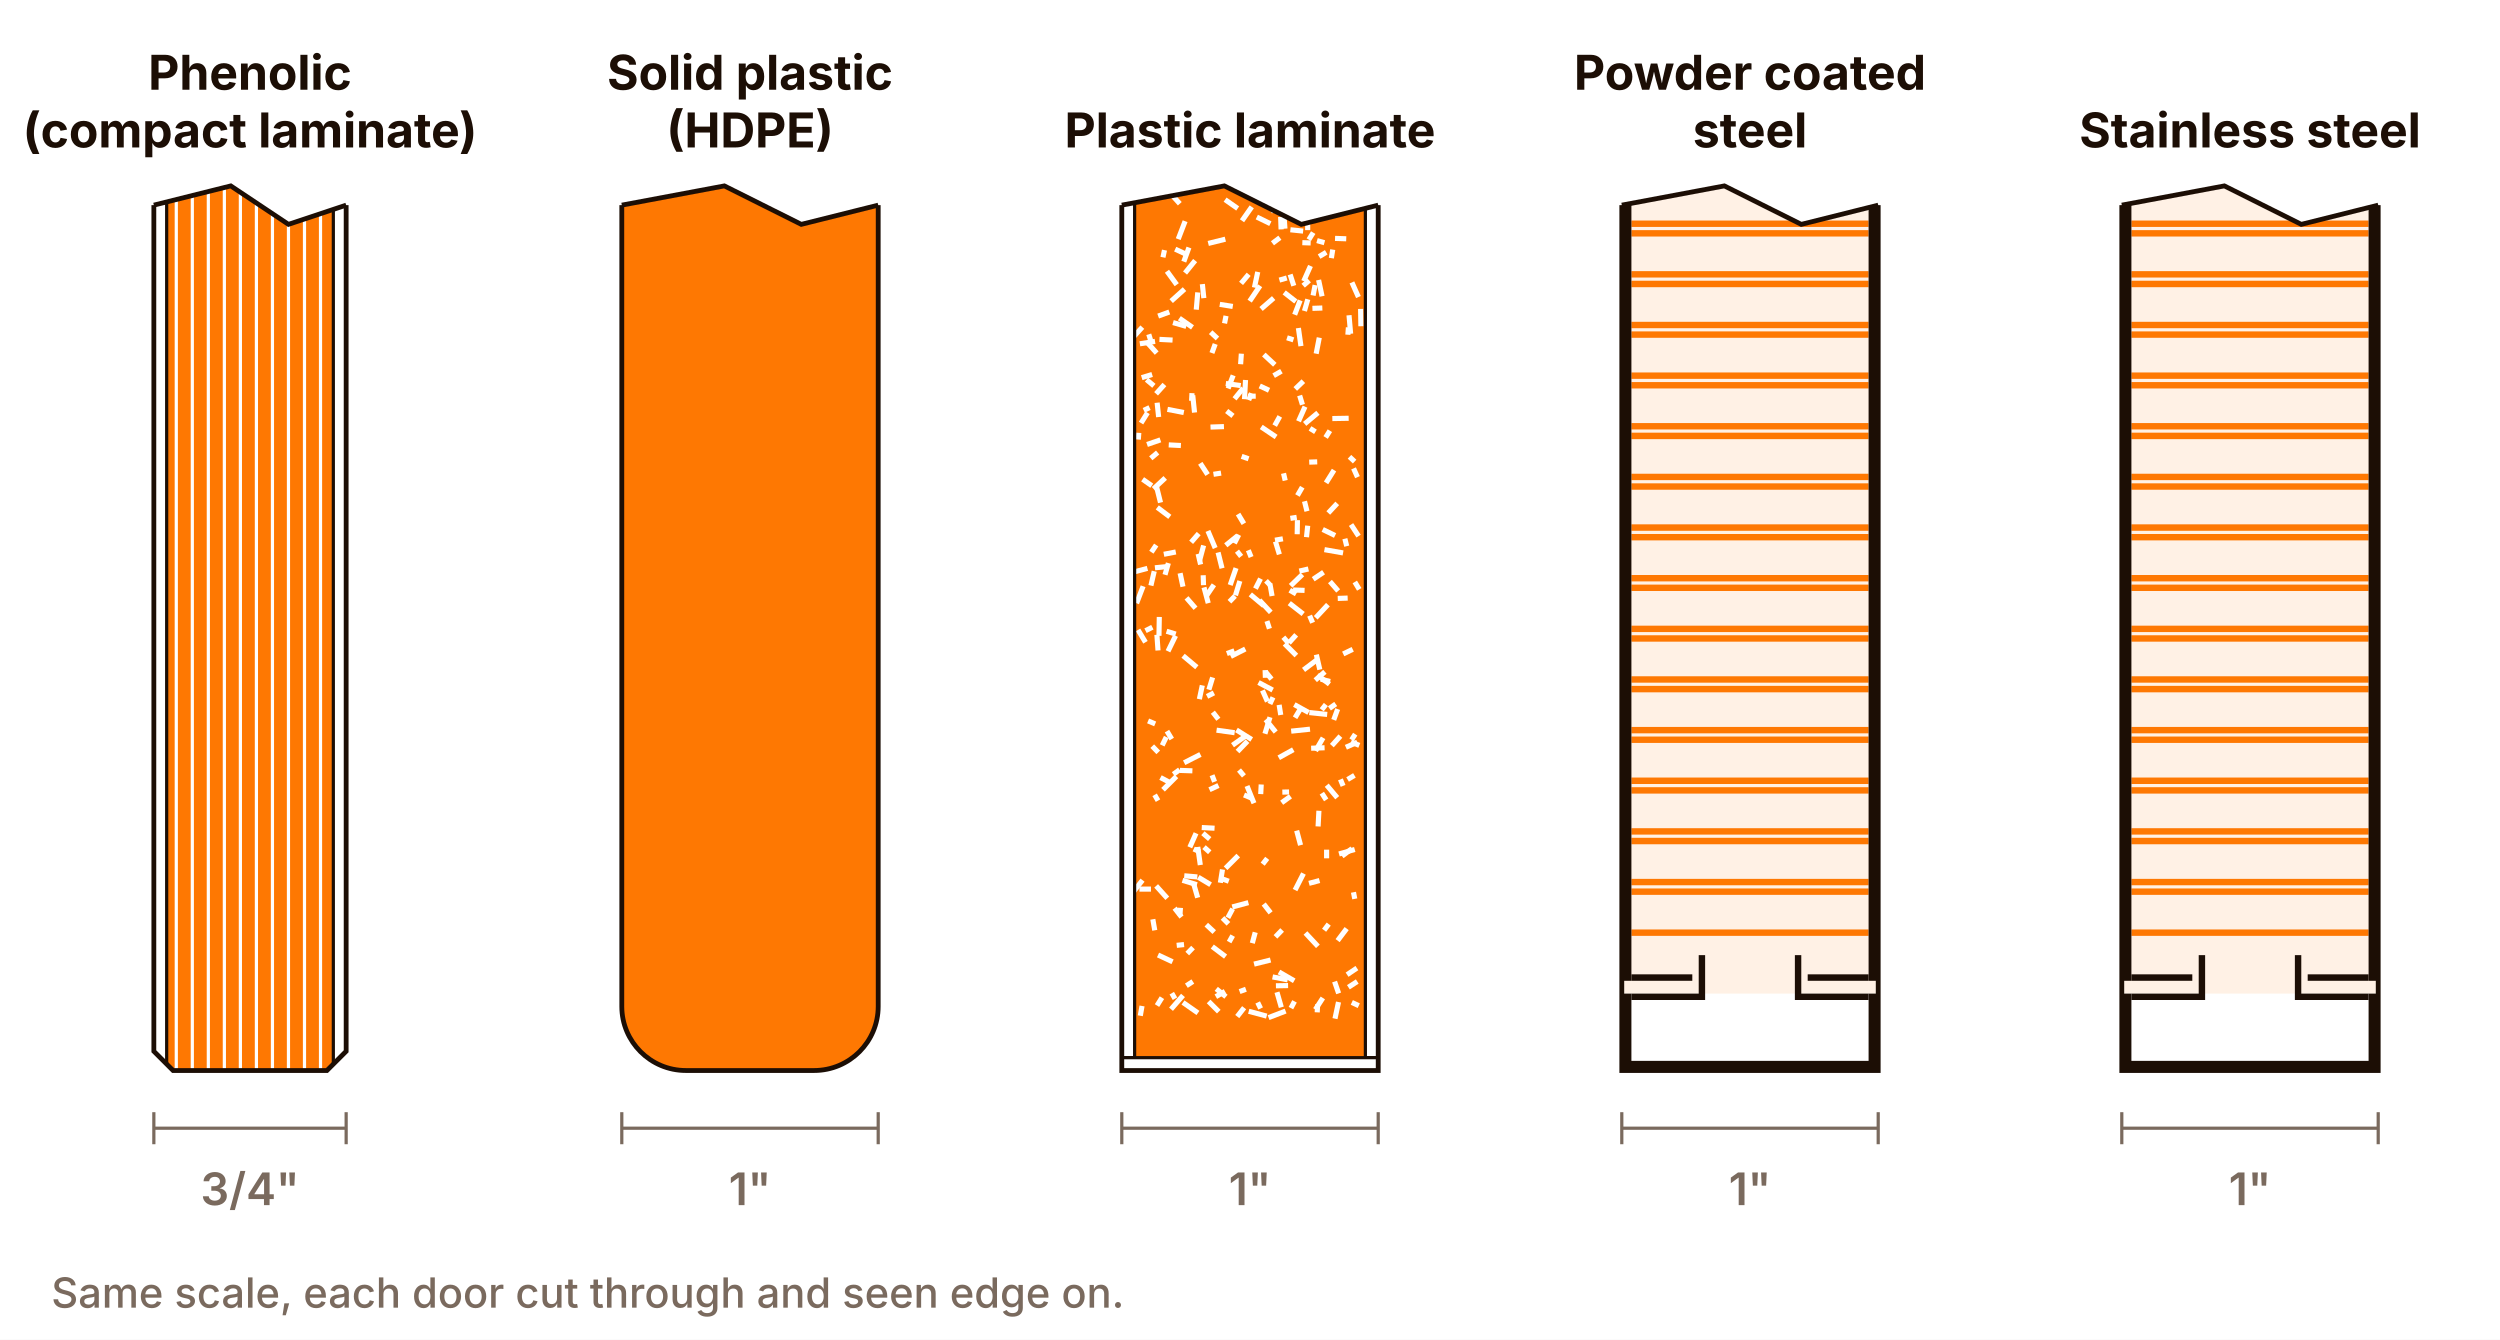
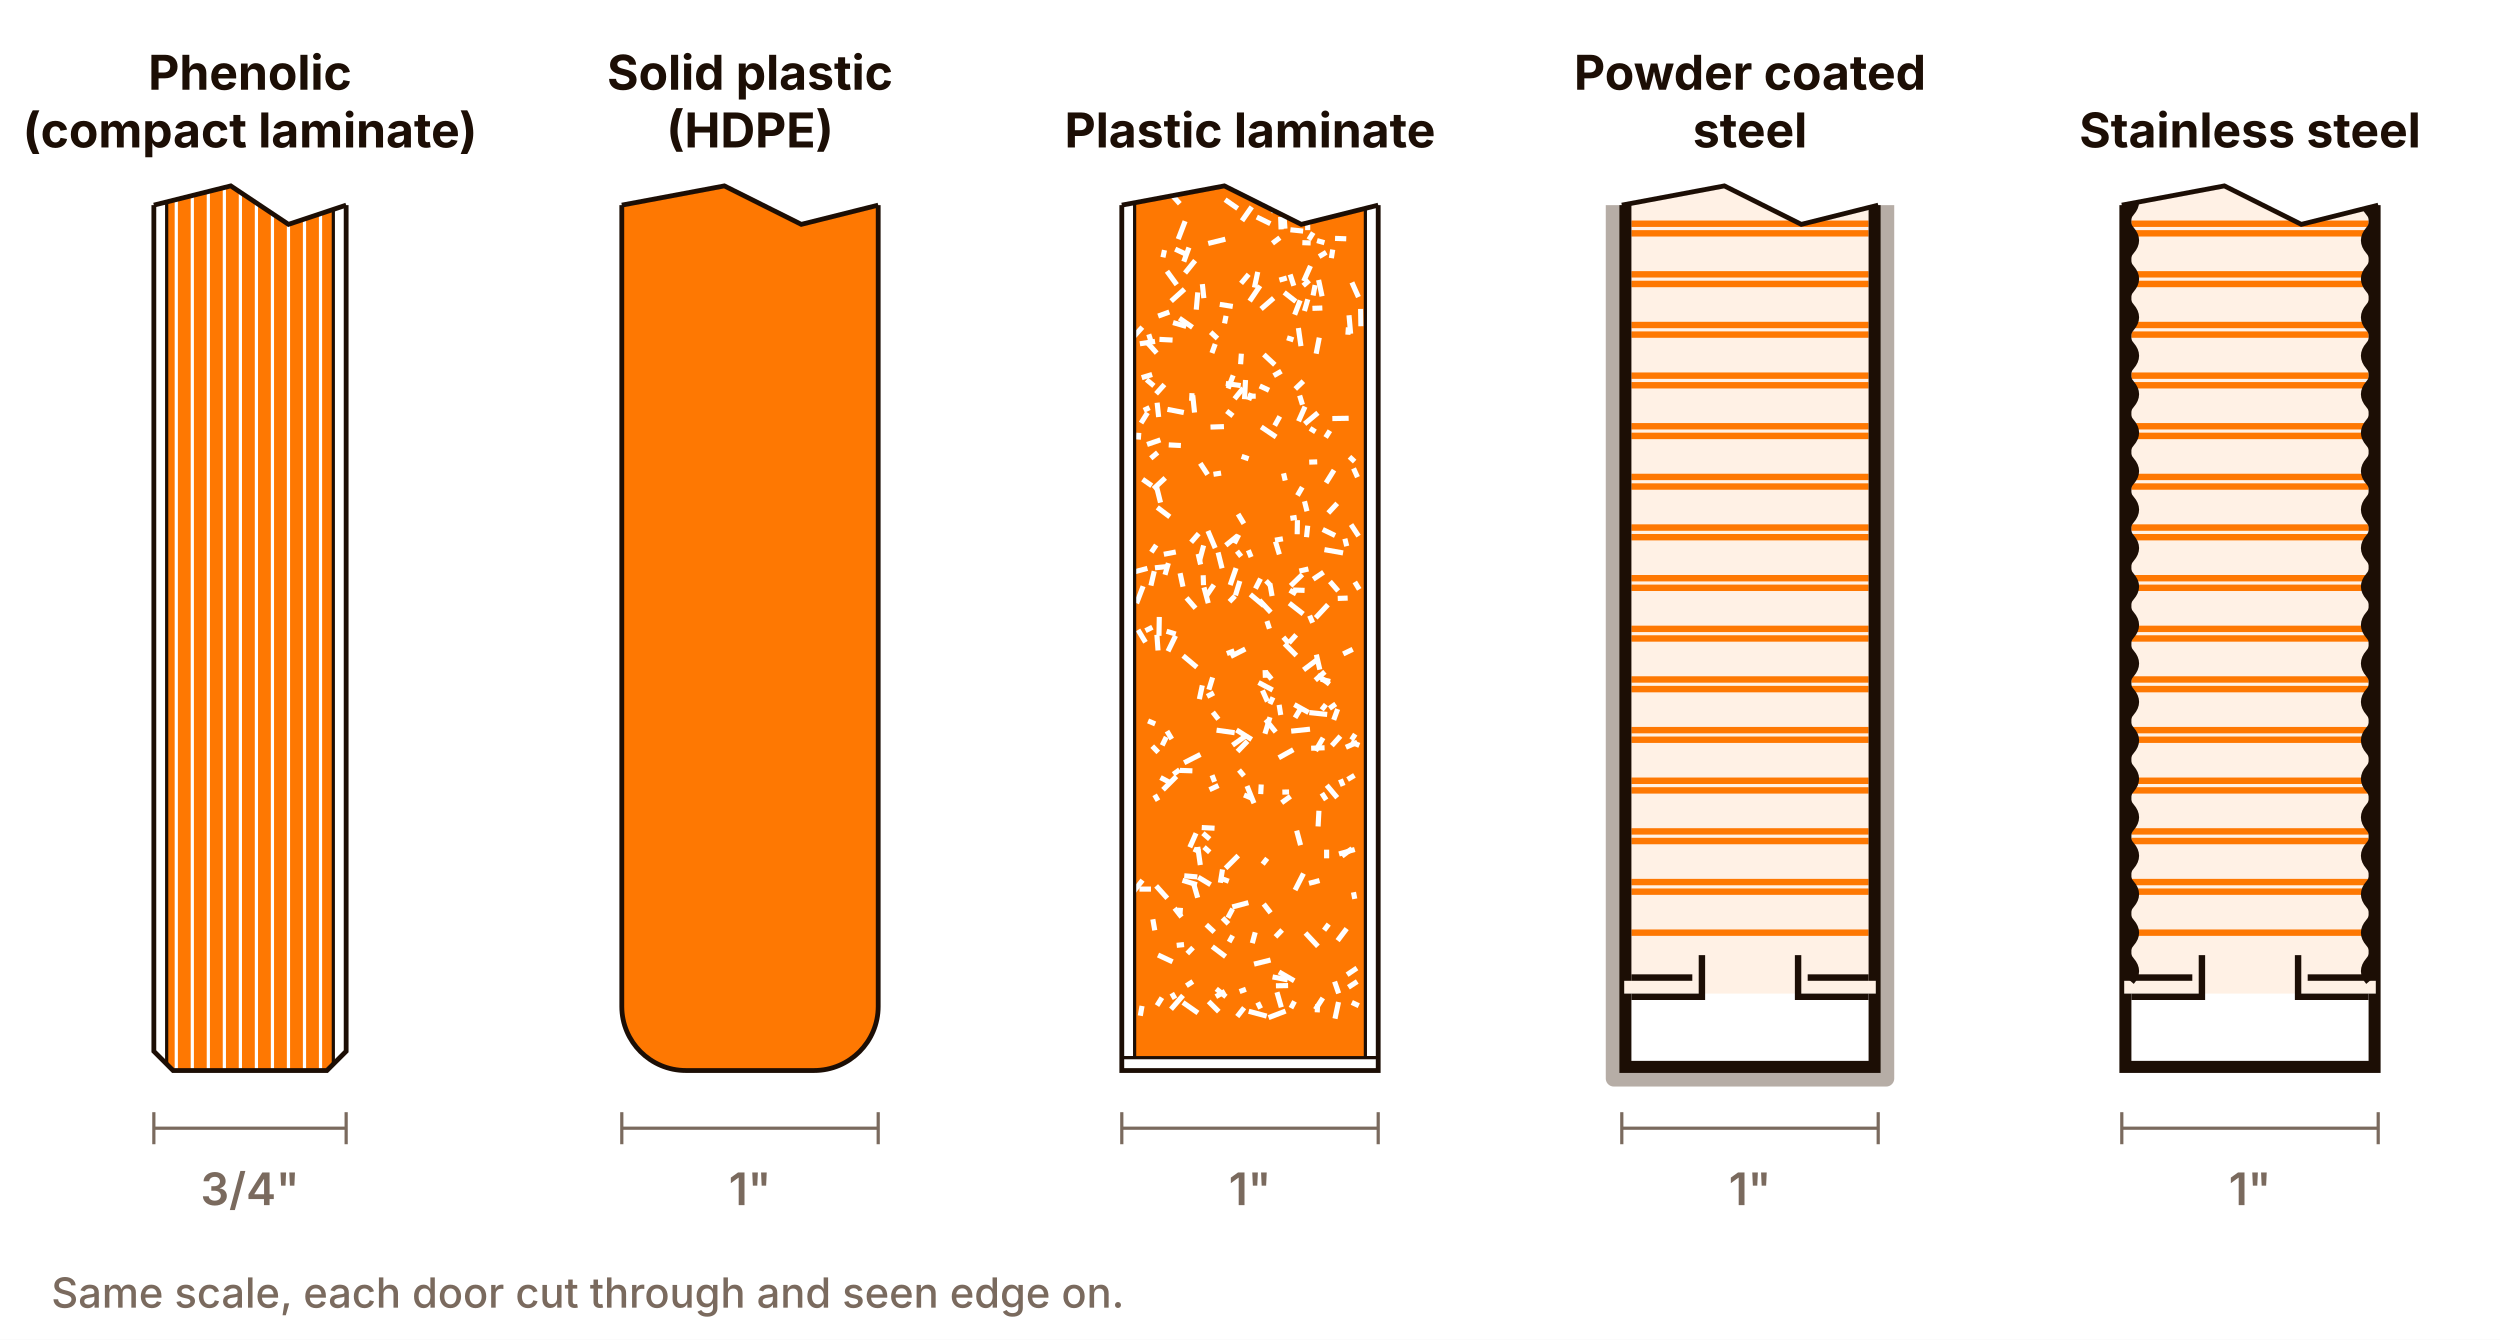
<svg xmlns="http://www.w3.org/2000/svg" viewBox="0 0 780 418" width="780" height="418" role="img" aria-labelledby="t-material-sections-compare d-material-sections-compare" font-family="Inter, ui-sans-serif, system-ui, sans-serif">
  <defs>
    <pattern id="hatch-material-sections-compare" width="8" height="8" patternUnits="userSpaceOnUse" patternTransform="rotate(45)">
      <rect width="8" height="8" fill="#f2f0ec" />
      <line x1="0" y1="0" x2="0" y2="8" stroke="#cfc7bc" stroke-width="1.5" />
    </pattern>
    <marker id="tick-material-sections-compare" viewBox="0 0 10 10" refX="5" refY="5" markerWidth="8" markerHeight="8" orient="auto">
      <path d="M2 8 L8 2" stroke="#7a6a5e" stroke-width="1.5" />
    </marker>
  </defs>
  <rect width="780" height="418" fill="#ffffff" />
  <text x="78" y="28" font-size="15" font-weight="700" fill="#1c0e05" text-anchor="middle">Phenolic</text>
  <text x="78" y="46" font-size="15" font-weight="700" fill="#1c0e05" text-anchor="middle">(compact laminate)</text>
  <g transform="translate(108 64) rotate(90)">
    <clipPath id="m-phenolic-0-0-material-sections-compare">
      <path d="M0 0 L264 0 L270 6 L270 54 L264 60 L0 60 L-6 36 L6 18 Z" />
    </clipPath>
    <g clip-path="url(#m-phenolic-0-0-material-sections-compare)">
      <rect x="-10" y="0" width="280" height="60" fill="#fe7802" stroke="none" stroke-width="1.5" />
      <line x1="-10" y1="8" x2="270" y2="8" stroke="#fff" stroke-width="1" />
      <line x1="-10" y1="13" x2="270" y2="13" stroke="#fff" stroke-width="1" />
      <line x1="-10" y1="18" x2="270" y2="18" stroke="#fff" stroke-width="1" />
      <line x1="-10" y1="23" x2="270" y2="23" stroke="#fff" stroke-width="1" />
      <line x1="-10" y1="28" x2="270" y2="28" stroke="#fff" stroke-width="1" />
      <line x1="-10" y1="33" x2="270" y2="33" stroke="#fff" stroke-width="1" />
      <line x1="-10" y1="38" x2="270" y2="38" stroke="#fff" stroke-width="1" />
      <line x1="-10" y1="43" x2="270" y2="43" stroke="#fff" stroke-width="1" />
      <line x1="-10" y1="48" x2="270" y2="48" stroke="#fff" stroke-width="1" />
      <line x1="-10" y1="53" x2="270" y2="53" stroke="#fff" stroke-width="1" />
      <rect x="-10" y="0" width="280" height="4" fill="#ffffff" stroke="#1c0e05" stroke-width="1" />
      <rect x="-10" y="56" width="280" height="4" fill="#ffffff" stroke="#1c0e05" stroke-width="1" />
    </g>
    <path d="M0 0 L6 18 L-6 36 L0 60 M0 0 L264 0 L270 6 L270 54 L264 60 L0 60" fill="none" stroke="#1c0e05" stroke-width="1.5" />
  </g>
  <line x1="48" y1="352" x2="108" y2="352" stroke="#7a6a5e" stroke-width="1" />
  <line x1="48" y1="347" x2="48" y2="357" stroke="#7a6a5e" stroke-width="1" />
  <line x1="108" y1="347" x2="108" y2="357" stroke="#7a6a5e" stroke-width="1" />
  <text x="78" y="376" font-size="14" font-weight="600" fill="#7a6a5e" text-anchor="middle">3/4"</text>
  <text x="234" y="28" font-size="15" font-weight="700" fill="#1c0e05" text-anchor="middle">Solid plastic</text>
  <text x="234" y="46" font-size="15" font-weight="700" fill="#1c0e05" text-anchor="middle">(HDPE)</text>
  <g transform="translate(274 64) rotate(90)">
    <clipPath id="m-solid-plastic-0-0-material-sections-compare">
      <path d="M0 0 L250 0 A20 20 0 0 1 270 20 L270 60 A20 20 0 0 1 250 80 L0 80 L-6 48 L6 24 Z" />
    </clipPath>
    <g clip-path="url(#m-solid-plastic-0-0-material-sections-compare)">
      <rect x="-10" y="0" width="280" height="80" fill="#fe7802" stroke="none" stroke-width="1.5" />
    </g>
    <path d="M0 0 L6 24 L-6 48 L0 80 M0 0 L250 0 A20 20 0 0 1 270 20 L270 60 A20 20 0 0 1 250 80 L0 80" fill="none" stroke="#1c0e05" stroke-width="1.5" />
  </g>
  <line x1="194" y1="352" x2="274" y2="352" stroke="#7a6a5e" stroke-width="1" />
  <line x1="194" y1="347" x2="194" y2="357" stroke="#7a6a5e" stroke-width="1" />
  <line x1="274" y1="347" x2="274" y2="357" stroke="#7a6a5e" stroke-width="1" />
  <text x="234" y="376" font-size="14" font-weight="600" fill="#7a6a5e" text-anchor="middle">1"</text>
  <text x="390" y="46" font-size="15" font-weight="700" fill="#1c0e05" text-anchor="middle">Plastic laminate</text>
  <g transform="translate(430 64) rotate(90)">
    <clipPath id="m-plastic-laminate-0-0-material-sections-compare">
      <path d="M0 0 L270 0 L270 80 L0 80 L-6 48 L6 24 Z" />
    </clipPath>
    <g clip-path="url(#m-plastic-laminate-0-0-material-sections-compare)">
      <rect x="-10" y="0" width="276" height="80" fill="#fe7802" stroke="none" stroke-width="1.5" />
      <rect x="122.5" y="44.1" width="2.5" height="1.6" fill="#fff" transform="rotate(44 122.5 44.1)" />
      <rect x="110.1" y="40.4" width="2.3" height="1.6" fill="#fff" transform="rotate(158 110.1 40.4)" />
      <rect x="148.4" y="33.9" width="3.1" height="1.6" fill="#fff" transform="rotate(141 148.4 33.9)" />
      <rect x="166.2" y="11.2" width="4.0" height="1.6" fill="#fff" transform="rotate(42 166.2 11.2)" />
      <rect x="170.1" y="16.7" width="4.2" height="1.6" fill="#fff" transform="rotate(88 170.1 16.7)" />
      <rect x="40.2" y="9.4" width="5.8" height="1.6" fill="#fff" transform="rotate(175 40.2 9.4)" />
      <rect x="25.6" y="36.2" width="5.8" height="1.6" fill="#fff" transform="rotate(34 25.6 36.2)" />
      <rect x="103.8" y="43.4" width="4.7" height="1.6" fill="#fff" transform="rotate(51 103.8 43.4)" />
      <rect x="38.6" y="73.0" width="3.8" height="1.6" fill="#fff" transform="rotate(42 38.6 73.0)" />
      <rect x="137.3" y="28.5" width="2.6" height="1.6" fill="#fff" transform="rotate(139 137.3 28.5)" />
      <rect x="86.1" y="29.8" width="2.3" height="1.6" fill="#fff" transform="rotate(167 86.1 29.8)" />
      <rect x="56.5" y="66.1" width="3.9" height="1.6" fill="#fff" transform="rotate(42 56.5 66.1)" />
      <rect x="152.0" y="33.3" width="5.0" height="1.6" fill="#fff" transform="rotate(118 152.0 33.3)" />
      <rect x="29.6" y="21.2" width="3.8" height="1.6" fill="#fff" transform="rotate(16 29.6 21.2)" />
      <rect x="6.5" y="34.0" width="4.7" height="1.6" fill="#fff" transform="rotate(116 6.5 34.0)" />
      <rect x="244.3" y="28.1" width="3.8" height="1.6" fill="#fff" transform="rotate(89 244.3 28.1)" />
      <rect x="109.0" y="63.0" width="3.8" height="1.6" fill="#fff" transform="rotate(79 109.0 63.0)" />
      <rect x="63.2" y="22.1" width="5.0" height="1.6" fill="#fff" transform="rotate(24 63.2 22.1)" />
      <rect x="64.8" y="58.1" width="5.4" height="1.6" fill="#fff" transform="rotate(174 64.8 58.1)" />
      <rect x="236.8" y="64.5" width="5.0" height="1.6" fill="#fff" transform="rotate(115 236.8 64.5)" />
      <rect x="139.3" y="7.6" width="3.3" height="1.6" fill="#fff" transform="rotate(64 139.3 7.6)" />
      <rect x="50.4" y="32.8" width="4.7" height="1.6" fill="#fff" transform="rotate(133 50.4 32.8)" />
      <rect x="63.9" y="71.0" width="2.0" height="1.6" fill="#fff" transform="rotate(65 63.9 71.0)" />
      <rect x="147.5" y="36.0" width="2.4" height="1.6" fill="#fff" transform="rotate(178 147.5 36.0)" />
      <rect x="113.5" y="65.3" width="4.3" height="1.6" fill="#fff" transform="rotate(84 113.5 65.3)" />
      <rect x="26.8" y="59.9" width="5.6" height="1.6" fill="#fff" transform="rotate(48 26.8 59.9)" />
      <rect x="0.4" y="16.5" width="4.8" height="1.6" fill="#fff" transform="rotate(126 0.4 16.5)" />
      <rect x="167.0" y="65.1" width="2.9" height="1.6" fill="#fff" transform="rotate(149 167.0 65.1)" />
      <rect x="38.2" y="8.5" width="2.3" height="1.6" fill="#fff" transform="rotate(4 38.2 8.5)" />
      <rect x="134.7" y="62.5" width="5.4" height="1.6" fill="#fff" transform="rotate(26 134.7 62.5)" />
      <rect x="123.4" y="9.5" width="3.1" height="1.6" fill="#fff" transform="rotate(88 123.4 9.5)" />
      <rect x="10.8" y="30.2" width="2.9" height="1.6" fill="#fff" transform="rotate(53 10.8 30.2)" />
      <rect x="201.1" y="15.3" width="2.7" height="1.6" fill="#fff" transform="rotate(0 201.1 15.3)" />
      <rect x="157.5" y="11.9" width="3.6" height="1.6" fill="#fff" transform="rotate(20 157.5 11.9)" />
      <rect x="119.2" y="34.2" width="2.0" height="1.6" fill="#fff" transform="rotate(136 119.2 34.2)" />
      <rect x="112.3" y="56.2" width="3.4" height="1.6" fill="#fff" transform="rotate(167 112.3 56.2)" />
      <rect x="181.8" y="49.5" width="3.1" height="1.6" fill="#fff" transform="rotate(65 181.8 49.5)" />
      <rect x="14.2" y="65.9" width="2.3" height="1.6" fill="#fff" transform="rotate(12 14.2 65.9)" />
      <rect x="42.8" y="26.7" width="2.1" height="1.6" fill="#fff" transform="rotate(108 42.8 26.7)" />
      <rect x="109.2" y="31.6" width="4.2" height="1.6" fill="#fff" transform="rotate(163 109.2 31.6)" />
      <rect x="132.4" y="34.7" width="2.5" height="1.6" fill="#fff" transform="rotate(162 132.4 34.7)" />
      <rect x="167.4" y="39.9" width="5.6" height="1.6" fill="#fff" transform="rotate(122 167.4 39.9)" />
      <rect x="114.1" y="71.8" width="5.5" height="1.6" fill="#fff" transform="rotate(75 114.1 71.8)" />
      <rect x="124.4" y="53.8" width="5.1" height="1.6" fill="#fff" transform="rotate(165 124.4 53.8)" />
      <rect x="136.8" y="73.3" width="4.5" height="1.6" fill="#fff" transform="rotate(149 136.8 73.3)" />
      <rect x="109.3" y="11.1" width="5.9" height="1.6" fill="#fff" transform="rotate(100 109.3 11.1)" />
      <rect x="164.9" y="32.6" width="5.0" height="1.6" fill="#fff" transform="rotate(141 164.9 32.6)" />
      <rect x="125.6" y="36.2" width="5.5" height="1.6" fill="#fff" transform="rotate(130 125.6 36.2)" />
      <rect x="7.6" y="31.1" width="3.9" height="1.6" fill="#fff" transform="rotate(178 7.6 31.1)" />
      <rect x="166.6" y="16.5" width="4.7" height="1.6" fill="#fff" transform="rotate(30 166.6 16.5)" />
      <rect x="46.4" y="41.9" width="3.3" height="1.6" fill="#fff" transform="rotate(4 46.4 41.9)" />
      <rect x="245.4" y="41.0" width="2.1" height="1.6" fill="#fff" transform="rotate(70 245.4 41.0)" />
      <rect x="42.2" y="50.7" width="2.9" height="1.6" fill="#fff" transform="rotate(133 42.2 50.7)" />
      <rect x="74.0" y="67.7" width="4.4" height="1.6" fill="#fff" transform="rotate(71 74.0 67.7)" />
      <rect x="211.5" y="18.1" width="3.4" height="1.6" fill="#fff" transform="rotate(75 211.5 18.1)" />
      <rect x="228.3" y="44.7" width="2.3" height="1.6" fill="#fff" transform="rotate(29 228.3 44.7)" />
      <rect x="121.0" y="23.0" width="3.6" height="1.6" fill="#fff" transform="rotate(92 121.0 23.0)" />
      <rect x="80.6" y="7.9" width="2.2" height="1.6" fill="#fff" transform="rotate(133 80.6 7.9)" />
      <rect x="113.5" y="43.6" width="5.6" height="1.6" fill="#fff" transform="rotate(19 113.5 43.6)" />
      <rect x="100.1" y="21.2" width="3.6" height="1.6" fill="#fff" transform="rotate(6 100.1 21.2)" />
      <rect x="27.3" y="55.5" width="5.4" height="1.6" fill="#fff" transform="rotate(5 27.3 55.5)" />
      <rect x="134.6" y="25.0" width="3.4" height="1.6" fill="#fff" transform="rotate(42 134.6 25.0)" />
      <rect x="185.9" y="39.5" width="2.9" height="1.6" fill="#fff" transform="rotate(113 185.9 39.5)" />
      <rect x="226.4" y="70.5" width="3.5" height="1.6" fill="#fff" transform="rotate(170 226.4 70.5)" />
      <rect x="204.3" y="34.0" width="2.3" height="1.6" fill="#fff" transform="rotate(38 204.3 34.0)" />
      <rect x="29.1" y="55.2" width="4.4" height="1.6" fill="#fff" transform="rotate(174 29.1 55.2)" />
      <rect x="66.3" y="30.0" width="3.3" height="1.6" fill="#fff" transform="rotate(29 66.3 30.0)" />
      <rect x="235.1" y="48.1" width="5.2" height="1.6" fill="#fff" transform="rotate(127 235.1 48.1)" />
      <rect x="66.4" y="45.8" width="2.5" height="1.6" fill="#fff" transform="rotate(128 66.4 45.8)" />
      <rect x="246.0" y="47.4" width="3.3" height="1.6" fill="#fff" transform="rotate(60 246.0 47.4)" />
      <rect x="139.8" y="44.6" width="2.5" height="1.6" fill="#fff" transform="rotate(70 139.8 44.6)" />
      <rect x="210.4" y="56.5" width="4.1" height="1.6" fill="#fff" transform="rotate(95 210.4 56.5)" />
      <rect x="153.9" y="32.1" width="2.3" height="1.6" fill="#fff" transform="rotate(25 153.9 32.1)" />
      <rect x="93.0" y="68.7" width="5.0" height="1.6" fill="#fff" transform="rotate(166 93.0 68.7)" />
      <rect x="111.9" y="64.7" width="3.8" height="1.6" fill="#fff" transform="rotate(16 111.9 64.7)" />
      <rect x="226.7" y="29.4" width="3.0" height="1.6" fill="#fff" transform="rotate(44 226.7 29.4)" />
      <rect x="7.4" y="29.9" width="3.4" height="1.6" fill="#fff" transform="rotate(176 7.4 29.9)" />
      <rect x="207.4" y="47.8" width="4.2" height="1.6" fill="#fff" transform="rotate(9 207.4 47.8)" />
      <rect x="115.2" y="16.6" width="3.9" height="1.6" fill="#fff" transform="rotate(56 115.2 16.6)" />
      <rect x="57.6" y="41.5" width="4.3" height="1.6" fill="#fff" transform="rotate(39 57.6 41.5)" />
      <rect x="147.6" y="50.9" width="4.0" height="1.6" fill="#fff" transform="rotate(17 147.6 50.9)" />
      <rect x="-6.0" y="39.1" width="3.8" height="1.6" fill="#fff" transform="rotate(1 -6.0 39.1)" />
      <rect x="156.3" y="12.8" width="2.4" height="1.6" fill="#fff" transform="rotate(55 156.3 12.8)" />
      <rect x="107.3" y="51.6" width="5.8" height="1.6" fill="#fff" transform="rotate(157 107.3 51.6)" />
      <rect x="37.8" y="6.2" width="5.4" height="1.6" fill="#fff" transform="rotate(179 37.8 6.2)" />
      <rect x="216.3" y="57.1" width="4.3" height="1.6" fill="#fff" transform="rotate(164 216.3 57.1)" />
      <rect x="-1.0" y="27.1" width="4.5" height="1.6" fill="#fff" transform="rotate(11 -1.0 27.1)" />
      <rect x="159.2" y="31.2" width="3.2" height="1.6" fill="#fff" transform="rotate(171 159.2 31.2)" />
      <rect x="150.1" y="15.7" width="4.7" height="1.6" fill="#fff" transform="rotate(127 150.1 15.7)" />
      <rect x="-2.5" y="22.7" width="2.5" height="1.6" fill="#fff" transform="rotate(59 -2.5 22.7)" />
      <rect x="8.9" y="23.5" width="4.0" height="1.6" fill="#fff" transform="rotate(96 8.9 23.5)" />
      <rect x="132.4" y="70.1" width="2.4" height="1.6" fill="#fff" transform="rotate(63 132.4 70.1)" />
      <rect x="15.4" y="15.8" width="2.6" height="1.6" fill="#fff" transform="rotate(59 15.4 15.8)" />
      <rect x="23.5" y="28.3" width="2.4" height="1.6" fill="#fff" transform="rotate(74 23.5 28.3)" />
      <rect x="75.8" y="61.6" width="3.8" height="1.6" fill="#fff" transform="rotate(93 75.8 61.6)" />
      <rect x="227.4" y="51.7" width="3.4" height="1.6" fill="#fff" transform="rotate(133 227.4 51.7)" />
      <rect x="115.8" y="23.1" width="5.1" height="1.6" fill="#fff" transform="rotate(46 115.8 23.1)" />
      <rect x="155.2" y="35.3" width="3.8" height="1.6" fill="#fff" transform="rotate(156 155.2 35.3)" />
      <rect x="22.1" y="39.8" width="3.7" height="1.6" fill="#fff" transform="rotate(40 22.1 39.8)" />
      <rect x="198.4" y="53.1" width="2.8" height="1.6" fill="#fff" transform="rotate(131 198.4 53.1)" />
      <rect x="21.0" y="36.8" width="5.0" height="1.6" fill="#fff" transform="rotate(12 21.0 36.8)" />
      <rect x="98.2" y="25.3" width="2.0" height="1.6" fill="#fff" transform="rotate(81 98.2 25.3)" />
      <rect x="183.9" y="27.8" width="2.1" height="1.6" fill="#fff" transform="rotate(89 183.9 27.8)" />
      <rect x="110.1" y="43.4" width="2.1" height="1.6" fill="#fff" transform="rotate(142 110.1 43.4)" />
      <rect x="106.4" y="53.7" width="5.1" height="1.6" fill="#fff" transform="rotate(15 106.4 53.7)" />
      <rect x="247.1" y="60.3" width="5.7" height="1.6" fill="#fff" transform="rotate(41 247.1 60.3)" />
      <rect x="73.0" y="32.3" width="5.6" height="1.6" fill="#fff" transform="rotate(124 73.0 32.3)" />
      <rect x="221.3" y="34.2" width="3.5" height="1.6" fill="#fff" transform="rotate(142 221.3 34.2)" />
      <rect x="38.6" y="60.1" width="4.3" height="1.6" fill="#fff" transform="rotate(106 38.6 60.1)" />
      <rect x="84.4" y="48.9" width="2.4" height="1.6" fill="#fff" transform="rotate(81 84.4 48.9)" />
      <rect x="93.6" y="12.2" width="4.1" height="1.6" fill="#fff" transform="rotate(43 93.6 12.2)" />
      <rect x="-5.0" y="72.5" width="4.5" height="1.6" fill="#fff" transform="rotate(45 -5.0 72.5)" />
      <rect x="57.0" y="70.5" width="3.0" height="1.6" fill="#fff" transform="rotate(130 57.0 70.5)" />
      <rect x="160.0" y="33.0" width="5.4" height="1.6" fill="#fff" transform="rotate(17 160.0 33.0)" />
      <rect x="29.0" y="6.9" width="5.0" height="1.6" fill="#fff" transform="rotate(156 29.0 6.9)" />
      <rect x="165.5" y="6.5" width="2.1" height="1.6" fill="#fff" transform="rotate(33 165.5 6.5)" />
      <rect x="71.1" y="73.9" width="2.1" height="1.6" fill="#fff" transform="rotate(4 71.1 73.9)" />
      <rect x="53.4" y="44.5" width="4.4" height="1.6" fill="#fff" transform="rotate(21 53.4 44.5)" />
      <rect x="60.4" y="38.2" width="2.4" height="1.6" fill="#fff" transform="rotate(89 60.4 38.2)" />
      <rect x="1.7" y="44.3" width="4.8" height="1.6" fill="#fff" transform="rotate(125 1.7 44.3)" />
      <rect x="242.7" y="26.6" width="5.5" height="1.6" fill="#fff" transform="rotate(120 242.7 26.6)" />
      <rect x="178.6" y="7.0" width="2.5" height="1.6" fill="#fff" transform="rotate(59 178.6 7.0)" />
      <rect x="126.3" y="57.6" width="4.3" height="1.6" fill="#fff" transform="rotate(139 126.3 57.6)" />
      <rect x="247.7" y="66.8" width="2.9" height="1.6" fill="#fff" transform="rotate(32 247.7 66.8)" />
      <rect x="170.6" y="26.1" width="5.2" height="1.6" fill="#fff" transform="rotate(61 170.6 26.1)" />
      <rect x="95.7" y="23.0" width="3.2" height="1.6" fill="#fff" transform="rotate(166 95.7 23.0)" />
      <rect x="242.9" y="6.1" width="3.3" height="1.6" fill="#fff" transform="rotate(57 242.9 6.1)" />
      <rect x="211.1" y="72.9" width="5.0" height="1.6" fill="#fff" transform="rotate(38 211.1 72.9)" />
      <rect x="84.5" y="53.9" width="4.2" height="1.6" fill="#fff" transform="rotate(147 84.5 53.9)" />
      <rect x="141.1" y="26.1" width="5.2" height="1.6" fill="#fff" transform="rotate(135 141.1 26.1)" />
      <rect x="212.8" y="56.8" width="4.7" height="1.6" fill="#fff" transform="rotate(107 212.8 56.8)" />
      <rect x="5.3" y="59.5" width="6.0" height="1.6" fill="#fff" transform="rotate(21 5.3 59.5)" />
      <rect x="116.9" y="36.0" width="3.5" height="1.6" fill="#fff" transform="rotate(27 116.9 36.0)" />
      <rect x="88.4" y="23.0" width="3.0" height="1.6" fill="#fff" transform="rotate(30 88.4 23.0)" />
      <rect x="32.9" y="17.4" width="3.1" height="1.6" fill="#fff" transform="rotate(88 32.9 17.4)" />
      <rect x="83.1" y="13.1" width="4.7" height="1.6" fill="#fff" transform="rotate(32 83.1 13.1)" />
      <rect x="12.5" y="17.0" width="2.4" height="1.6" fill="#fff" transform="rotate(106 12.5 17.0)" />
      <rect x="79.9" y="40.7" width="2.3" height="1.6" fill="#fff" transform="rotate(109 79.9 40.7)" />
      <rect x="214.2" y="70.9" width="3.6" height="1.6" fill="#fff" transform="rotate(90 214.2 70.9)" />
      <rect x="159.7" y="16.0" width="5.6" height="1.6" fill="#fff" transform="rotate(96 159.7 16.0)" />
      <rect x="59.0" y="38.8" width="2.3" height="1.6" fill="#fff" transform="rotate(22 59.0 38.8)" />
      <rect x="160.9" y="50.5" width="2.8" height="1.6" fill="#fff" transform="rotate(142 160.9 50.5)" />
      <rect x="180.9" y="65.3" width="3.4" height="1.6" fill="#fff" transform="rotate(118 180.9 65.3)" />
      <rect x="144.8" y="57.1" width="5.6" height="1.6" fill="#fff" transform="rotate(130 144.8 57.1)" />
      <rect x="97.9" y="65.5" width="4.9" height="1.6" fill="#fff" transform="rotate(127 97.9 65.5)" />
      <rect x="250.5" y="6.4" width="2.4" height="1.6" fill="#fff" transform="rotate(115 250.5 6.4)" />
      <rect x="250.0" y="72.9" width="3.1" height="1.6" fill="#fff" transform="rotate(10 250.0 72.9)" />
      <rect x="199.9" y="25.0" width="4.7" height="1.6" fill="#fff" transform="rotate(165 199.9 25.0)" />
      <rect x="19.3" y="20.4" width="5.2" height="1.6" fill="#fff" transform="rotate(24 19.3 20.4)" />
      <rect x="25.3" y="63.5" width="5.2" height="1.6" fill="#fff" transform="rotate(144 25.3 63.5)" />
      <rect x="117.5" y="42.4" width="4.7" height="1.6" fill="#fff" transform="rotate(17 117.5 42.4)" />
      <rect x="186.0" y="16.9" width="2.5" height="1.6" fill="#fff" transform="rotate(147 186.0 16.9)" />
      <rect x="169.3" y="6.2" width="2.8" height="1.6" fill="#fff" transform="rotate(112 169.3 6.2)" />
      <rect x="25.4" y="27.1" width="3.7" height="1.6" fill="#fff" transform="rotate(162 25.4 27.1)" />
      <rect x="139.2" y="41.1" width="5.1" height="1.6" fill="#fff" transform="rotate(63 139.2 41.1)" />
      <rect x="70.8" y="14.4" width="2.5" height="1.6" fill="#fff" transform="rotate(32 70.8 14.4)" />
      <rect x="98.3" y="24.4" width="4.4" height="1.6" fill="#fff" transform="rotate(1 98.3 24.4)" />
      <rect x="53.6" y="70.3" width="3.4" height="1.6" fill="#fff" transform="rotate(73 53.6 70.3)" />
      <rect x="166.3" y="65.4" width="2.9" height="1.6" fill="#fff" transform="rotate(26 166.3 65.4)" />
      <rect x="248.8" y="11.6" width="5.3" height="1.6" fill="#fff" transform="rotate(12 248.8 11.6)" />
      <rect x="103.8" y="13.8" width="4.3" height="1.6" fill="#fff" transform="rotate(116 103.8 13.8)" />
      <rect x="106.5" y="68.6" width="2.7" height="1.6" fill="#fff" transform="rotate(34 106.5 68.6)" />
      <rect x="127.6" y="34.1" width="5.2" height="1.6" fill="#fff" transform="rotate(137 127.6 34.1)" />
      <rect x="202.5" y="53.1" width="2.4" height="1.6" fill="#fff" transform="rotate(132 202.5 53.1)" />
      <rect x="66.2" y="69.3" width="4.5" height="1.6" fill="#fff" transform="rotate(174 66.2 69.3)" />
      <rect x="171.3" y="69.2" width="2.7" height="1.6" fill="#fff" transform="rotate(136 171.3 69.2)" />
      <rect x="0.5" y="29.4" width="4.3" height="1.6" fill="#fff" transform="rotate(61 0.5 29.4)" />
      <rect x="219.9" y="44.7" width="3.2" height="1.6" fill="#fff" transform="rotate(28 219.9 44.7)" />
      <rect x="30.7" y="26.2" width="4.6" height="1.6" fill="#fff" transform="rotate(128 30.7 26.2)" />
      <rect x="196.3" y="56.1" width="4.8" height="1.6" fill="#fff" transform="rotate(24 196.3 56.1)" />
      <rect x="218.4" y="40.3" width="5.2" height="1.6" fill="#fff" transform="rotate(75 218.4 40.3)" />
      <rect x="142.4" y="18.5" width="5.4" height="1.6" fill="#fff" transform="rotate(53 142.4 18.5)" />
      <rect x="178.6" y="42.5" width="2.4" height="1.6" fill="#fff" transform="rotate(140 178.6 42.5)" />
      <rect x="236.3" y="33.4" width="5.3" height="1.6" fill="#fff" transform="rotate(76 236.3 33.4)" />
      <rect x="157.1" y="23.3" width="3.8" height="1.6" fill="#fff" transform="rotate(31 157.1 23.3)" />
      <rect x="122.1" y="33.9" width="3.9" height="1.6" fill="#fff" transform="rotate(170 122.1 33.9)" />
      <rect x="186.2" y="69.4" width="2.1" height="1.6" fill="#fff" transform="rotate(150 186.2 69.4)" />
      <rect x="249.4" y="18.1" width="2.5" height="1.6" fill="#fff" transform="rotate(3 249.4 18.1)" />
      <rect x="201.4" y="7.7" width="3.9" height="1.6" fill="#fff" transform="rotate(53 201.4 7.7)" />
      <rect x="242.9" y="57.4" width="2.4" height="1.6" fill="#fff" transform="rotate(57 242.9 57.4)" />
      <rect x="69.9" y="48.1" width="4.2" height="1.6" fill="#fff" transform="rotate(88 69.9 48.1)" />
      <rect x="67.3" y="9.2" width="5.1" height="1.6" fill="#fff" transform="rotate(89 67.3 9.2)" />
      <rect x="57.1" y="43.0" width="4.7" height="1.6" fill="#fff" transform="rotate(98 57.1 43.0)" />
      <rect x="55.5" y="22.8" width="3.5" height="1.6" fill="#fff" transform="rotate(46 55.5 22.8)" />
      <rect x="156.3" y="15.7" width="2.1" height="1.6" fill="#fff" transform="rotate(38 156.3 15.7)" />
      <rect x="65.2" y="71.3" width="3.8" height="1.6" fill="#fff" transform="rotate(32 65.2 71.3)" />
      <rect x="118.6" y="55.3" width="3.1" height="1.6" fill="#fff" transform="rotate(178 118.6 55.3)" />
      <rect x="119.2" y="72.6" width="5.7" height="1.6" fill="#fff" transform="rotate(21 119.2 72.6)" />
      <rect x="180.2" y="51.8" width="2.2" height="1.6" fill="#fff" transform="rotate(159 180.2 51.8)" />
      <rect x="172.1" y="55.1" width="5.7" height="1.6" fill="#fff" transform="rotate(63 172.1 55.1)" />
      <rect x="130.6" y="21.2" width="2.4" height="1.6" fill="#fff" transform="rotate(157 130.6 21.2)" />
      <rect x="52.5" y="29.8" width="2.8" height="1.6" fill="#fff" transform="rotate(60 52.5 29.8)" />
      <rect x="128.5" y="67.5" width="5.9" height="1.6" fill="#fff" transform="rotate(1 128.5 67.5)" />
      <rect x="103.2" y="42.8" width="3.0" height="1.6" fill="#fff" transform="rotate(27 103.2 42.8)" />
      <rect x="118.9" y="50.6" width="4.1" height="1.6" fill="#fff" transform="rotate(34 118.9 50.6)" />
      <rect x="162.6" y="69.9" width="2.4" height="1.6" fill="#fff" transform="rotate(113 162.6 69.9)" />
      <rect x="211.7" y="46.9" width="2.1" height="1.6" fill="#fff" transform="rotate(110 211.7 46.9)" />
      <rect x="30.0" y="23.6" width="4.8" height="1.6" fill="#fff" transform="rotate(21 30.0 23.6)" />
      <rect x="186.9" y="39.5" width="5.8" height="1.6" fill="#fff" transform="rotate(158 186.9 39.5)" />
      <rect x="106.6" y="10.6" width="2.4" height="1.6" fill="#fff" transform="rotate(166 106.6 10.6)" />
      <rect x="222.6" y="62.0" width="3.5" height="1.6" fill="#fff" transform="rotate(142 222.6 62.0)" />
      <rect x="114.3" y="21.6" width="2.9" height="1.6" fill="#fff" transform="rotate(77 114.3 21.6)" />
      <rect x="224.8" y="47.3" width="2.6" height="1.6" fill="#fff" transform="rotate(135 224.8 47.3)" />
      <rect x="85.2" y="7.2" width="3.0" height="1.6" fill="#fff" transform="rotate(156 85.2 7.2)" />
      <rect x="119.2" y="61.7" width="4.3" height="1.6" fill="#fff" transform="rotate(168 119.2 61.7)" />
      <rect x="216.8" y="66.4" width="5.2" height="1.6" fill="#fff" transform="rotate(138 216.8 66.4)" />
      <rect x="54.6" y="40.6" width="6.0" height="1.6" fill="#fff" transform="rotate(3 54.6 40.6)" />
      <rect x="114.4" y="69.1" width="4.6" height="1.6" fill="#fff" transform="rotate(13 114.4 69.1)" />
      <rect x="-4.7" y="45.3" width="5.1" height="1.6" fill="#fff" transform="rotate(114 -4.7 45.3)" />
      <rect x="43.3" y="71.5" width="2.9" height="1.6" fill="#fff" transform="rotate(163 43.3 71.5)" />
      <rect x="12.6" y="21.1" width="2.6" height="1.6" fill="#fff" transform="rotate(92 12.6 21.1)" />
      <rect x="-3.0" y="29.1" width="4.8" height="1.6" fill="#fff" transform="rotate(4 -3.0 29.1)" />
      <rect x="226.2" y="9.2" width="4.7" height="1.6" fill="#fff" transform="rotate(37 226.2 9.2)" />
      <rect x="250.5" y="31.0" width="4.9" height="1.6" fill="#fff" transform="rotate(164 250.5 31.0)" />
      <rect x="134.6" y="63.4" width="3.0" height="1.6" fill="#fff" transform="rotate(107 134.6 63.4)" />
      <rect x="253.8" y="35.0" width="5.8" height="1.6" fill="#fff" transform="rotate(105 253.8 35.0)" />
      <rect x="216.6" y="8.1" width="2.1" height="1.6" fill="#fff" transform="rotate(169 216.6 8.1)" />
      <rect x="58.7" y="57.3" width="2.4" height="1.6" fill="#fff" transform="rotate(3 58.7 57.3)" />
      <rect x="38.8" y="58.4" width="5.0" height="1.6" fill="#fff" transform="rotate(125 38.8 58.4)" />
      <rect x="85.7" y="65.9" width="5.0" height="1.6" fill="#fff" transform="rotate(47 85.7 65.9)" />
      <rect x="206.0" y="56.3" width="5.7" height="1.6" fill="#fff" transform="rotate(172 206.0 56.3)" />
      <rect x="17.8" y="56.5" width="5.0" height="1.6" fill="#fff" transform="rotate(39 17.8 56.5)" />
      <rect x="32.4" y="45.5" width="4.1" height="1.6" fill="#fff" transform="rotate(99 32.4 45.5)" />
      <rect x="227.1" y="37.6" width="3.5" height="1.6" fill="#fff" transform="rotate(15 227.1 37.6)" />
      <rect x="103.7" y="6.8" width="4.3" height="1.6" fill="#fff" transform="rotate(147 103.7 6.8)" />
      <rect x="231.5" y="60.5" width="2.3" height="1.6" fill="#fff" transform="rotate(84 231.5 60.5)" />
      <rect x="34.7" y="46.7" width="2.4" height="1.6" fill="#fff" transform="rotate(11 34.7 46.7)" />
      <rect x="208.9" y="22.6" width="5.8" height="1.6" fill="#fff" transform="rotate(27 208.9 22.6)" />
      <rect x="71.4" y="20.0" width="2.0" height="1.6" fill="#fff" transform="rotate(122 71.4 20.0)" />
      <rect x="65.5" y="60.8" width="5.2" height="1.6" fill="#fff" transform="rotate(101 65.5 60.8)" />
      <rect x="246.2" y="13.1" width="3.9" height="1.6" fill="#fff" transform="rotate(161 246.2 13.1)" />
      <rect x="251.0" y="37.4" width="2.1" height="1.6" fill="#fff" transform="rotate(154 251.0 37.4)" />
      <rect x="232.2" y="57.2" width="2.6" height="1.6" fill="#fff" transform="rotate(44 232.2 57.2)" />
      <rect x="128.2" y="23.9" width="5.5" height="1.6" fill="#fff" transform="rotate(128 128.2 23.9)" />
      <rect x="159.0" y="22.1" width="5.1" height="1.6" fill="#fff" transform="rotate(119 159.0 22.1)" />
      <rect x="185.4" y="13.4" width="5.1" height="1.6" fill="#fff" transform="rotate(140 185.4 13.4)" />
      <rect x="29.6" y="32.1" width="5.2" height="1.6" fill="#fff" transform="rotate(49 29.6 32.1)" />
      <rect x="231.8" y="19.4" width="5.7" height="1.6" fill="#fff" transform="rotate(137 231.8 19.4)" />
      <rect x="99.8" y="42.6" width="3.5" height="1.6" fill="#fff" transform="rotate(149 99.8 42.6)" />
      <rect x="125.2" y="15.1" width="5.6" height="1.6" fill="#fff" transform="rotate(43 125.2 15.1)" />
      <rect x="120.3" y="6.6" width="2.7" height="1.6" fill="#fff" transform="rotate(149 120.3 6.6)" />
      <rect x="150.0" y="54.1" width="4.4" height="1.6" fill="#fff" transform="rotate(12 150.0 54.1)" />
      <rect x="65.4" y="18.3" width="5.4" height="1.6" fill="#fff" transform="rotate(50 65.4 18.3)" />
      <rect x="-0.9" y="29.1" width="2.6" height="1.6" fill="#fff" transform="rotate(94 -0.9 29.1)" />
      <rect x="248.8" y="25.4" width="2.4" height="1.6" fill="#fff" transform="rotate(28 248.8 25.4)" />
      <rect x="25.1" y="18.9" width="3.3" height="1.6" fill="#fff" transform="rotate(11 25.1 18.9)" />
      <rect x="42.9" y="64.2" width="4.1" height="1.6" fill="#fff" transform="rotate(93 42.9 64.2)" />
      <rect x="46.7" y="69.7" width="4.4" height="1.6" fill="#fff" transform="rotate(138 46.7 69.7)" />
      <rect x="178.8" y="62.4" width="5.9" height="1.6" fill="#fff" transform="rotate(45 178.8 62.4)" />
      <rect x="164.3" y="21.2" width="5.9" height="1.6" fill="#fff" transform="rotate(84 164.3 21.2)" />
      <rect x="242.5" y="28.4" width="4.8" height="1.6" fill="#fff" transform="rotate(101 242.5 28.4)" />
      <rect x="177.3" y="58.0" width="3.9" height="1.6" fill="#fff" transform="rotate(92 177.3 58.0)" />
      <rect x="14.0" y="13.4" width="2.7" height="1.6" fill="#fff" transform="rotate(9 14.0 13.4)" />
      <rect x="224.8" y="14.8" width="2.4" height="1.6" fill="#fff" transform="rotate(37 224.8 14.8)" />
      <rect x="195.2" y="51.1" width="4.0" height="1.6" fill="#fff" transform="rotate(93 195.2 51.1)" />
      <rect x="28.6" y="18.3" width="5.2" height="1.6" fill="#fff" transform="rotate(168 28.6 18.3)" />
      <rect x="168.3" y="6.2" width="3.9" height="1.6" fill="#fff" transform="rotate(66 168.3 6.2)" />
      <rect x="145.1" y="19.0" width="4.8" height="1.6" fill="#fff" transform="rotate(167 145.1 19.0)" />
      <rect x="120.9" y="13.1" width="3.9" height="1.6" fill="#fff" transform="rotate(139 120.9 13.1)" />
      <rect x="247.6" y="48.0" width="3.9" height="1.6" fill="#fff" transform="rotate(129 247.6 48.0)" />
      <rect x="201.8" y="7.1" width="5.1" height="1.6" fill="#fff" transform="rotate(74 201.8 7.1)" />
      <rect x="203.5" y="43.1" width="5.6" height="1.6" fill="#fff" transform="rotate(45 203.5 43.1)" />
      <rect x="113.5" y="49.5" width="5.1" height="1.6" fill="#fff" transform="rotate(166 113.5 49.5)" />
      <rect x="15.9" y="60.6" width="3.4" height="1.6" fill="#fff" transform="rotate(115 15.9 60.6)" />
      <rect x="189.0" y="17.7" width="4.9" height="1.6" fill="#fff" transform="rotate(3 189.0 17.7)" />
      <rect x="202.5" y="56.0" width="2.1" height="1.6" fill="#fff" transform="rotate(115 202.5 56.0)" />
      <rect x="24.1" y="21.0" width="2.5" height="1.6" fill="#fff" transform="rotate(49 24.1 21.0)" />
      <rect x="252.2" y="50.3" width="4.5" height="1.6" fill="#fff" transform="rotate(135 252.2 50.3)" />
      <rect x="165.4" y="44.9" width="5.7" height="1.6" fill="#fff" transform="rotate(98 165.4 44.9)" />
      <rect x="139.0" y="69.5" width="4.9" height="1.6" fill="#fff" transform="rotate(176 139.0 69.5)" />
      <rect x="43.6" y="50.1" width="3.0" height="1.6" fill="#fff" transform="rotate(20 43.6 50.1)" />
      <rect x="176.8" y="61.5" width="2.4" height="1.6" fill="#fff" transform="rotate(54 176.8 61.5)" />
      <rect x="11.4" y="47.5" width="5.5" height="1.6" fill="#fff" transform="rotate(76 11.4 47.5)" />
      <rect x="0.1" y="62.5" width="3.2" height="1.6" fill="#fff" transform="rotate(138 0.1 62.5)" />
      <rect x="149.4" y="15.2" width="3.0" height="1.6" fill="#fff" transform="rotate(104 149.4 15.2)" />
      <rect x="77.8" y="68.3" width="2.8" height="1.6" fill="#fff" transform="rotate(50 77.8 68.3)" />
      <rect x="34.1" y="64.9" width="3.7" height="1.6" fill="#fff" transform="rotate(70 34.1 64.9)" />
      <rect x="-4.1" y="19.2" width="2.2" height="1.6" fill="#fff" transform="rotate(6 -4.1 19.2)" />
      <rect x="250.9" y="41.2" width="3.5" height="1.6" fill="#fff" transform="rotate(38 250.9 41.2)" />
      <rect x="58.5" y="34.4" width="3.2" height="1.6" fill="#fff" transform="rotate(115 58.5 34.4)" />
      <rect x="152.9" y="50.9" width="2.4" height="1.6" fill="#fff" transform="rotate(63 152.9 50.9)" />
      <rect x="181.5" y="11.7" width="2.2" height="1.6" fill="#fff" transform="rotate(158 181.5 11.7)" />
      <rect x="247.8" y="16.6" width="4.3" height="1.6" fill="#fff" transform="rotate(33 247.8 16.6)" />
      <rect x="9.0" y="19.6" width="2.6" height="1.6" fill="#fff" transform="rotate(32 9.0 19.6)" />
      <rect x="44.1" y="24.9" width="5.7" height="1.6" fill="#fff" transform="rotate(172 44.1 24.9)" />
      <rect x="252.7" y="56.7" width="5.7" height="1.6" fill="#fff" transform="rotate(125 252.7 56.7)" />
      <rect x="1.0" y="38.8" width="5.3" height="1.6" fill="#fff" transform="rotate(35 1.0 38.8)" />
      <rect x="13.5" y="58.3" width="4.7" height="1.6" fill="#fff" transform="rotate(20 13.5 58.3)" />
      <rect x="248.0" y="64.1" width="2.0" height="1.6" fill="#fff" transform="rotate(150 248.0 64.1)" />
      <rect x="41.5" y="17.6" width="5.1" height="1.6" fill="#fff" transform="rotate(11 41.5 17.6)" />
      <rect x="2.2" y="21.2" width="5.6" height="1.6" fill="#fff" transform="rotate(0 2.2 21.2)" />
      <rect x="146.2" y="16.1" width="4.0" height="1.6" fill="#fff" transform="rotate(49 146.2 16.1)" />
      <rect x="43.3" y="69.5" width="4.8" height="1.6" fill="#fff" transform="rotate(81 43.3 69.5)" />
      <rect x="185.1" y="26.9" width="3.4" height="1.6" fill="#fff" transform="rotate(54 185.1 26.9)" />
      <rect x="122.0" y="26.0" width="2.3" height="1.6" fill="#fff" transform="rotate(120 122.0 26.0)" />
      <rect x="180.8" y="35.7" width="3.0" height="1.6" fill="#fff" transform="rotate(3 180.8 35.7)" />
      <rect x="212.7" y="52.7" width="4.5" height="1.6" fill="#fff" transform="rotate(121 212.7 52.7)" />
      <rect x="88.2" y="71.1" width="3.5" height="1.6" fill="#fff" transform="rotate(125 88.2 71.1)" />
      <rect x="104.9" y="29.6" width="2.5" height="1.6" fill="#fff" transform="rotate(80 104.9 29.6)" />
      <rect x="-2.3" y="8.0" width="3.7" height="1.6" fill="#fff" transform="rotate(142 -2.3 8.0)" />
      <rect x="219.3" y="60.9" width="2.4" height="1.6" fill="#fff" transform="rotate(4 219.3 60.9)" />
      <rect x="252.2" y="28.6" width="5.7" height="1.6" fill="#fff" transform="rotate(69 252.2 28.6)" />
      <rect x="238.7" y="6.2" width="3.7" height="1.6" fill="#fff" transform="rotate(56 238.7 6.2)" />
      <rect x="166.0" y="40.5" width="5.5" height="1.6" fill="#fff" transform="rotate(55 166.0 40.5)" />
      <rect x="11.3" y="10.0" width="3.5" height="1.6" fill="#fff" transform="rotate(92 11.3 10.0)" />
      <rect x="62.5" y="24.4" width="3.0" height="1.6" fill="#fff" transform="rotate(163 62.5 24.4)" />
      <rect x="103.0" y="55.4" width="3.6" height="1.6" fill="#fff" transform="rotate(41 103.0 55.4)" />
      <rect x="80.9" y="19.0" width="2.5" height="1.6" fill="#fff" transform="rotate(88 80.9 19.0)" />
      <rect x="167.8" y="40.2" width="4.5" height="1.6" fill="#fff" transform="rotate(44 167.8 40.2)" />
      <rect x="-10" y="0" width="276" height="4" fill="#ffffff" stroke="#1c0e05" stroke-width="1" />
      <rect x="-10" y="76" width="276" height="4" fill="#ffffff" stroke="#1c0e05" stroke-width="1" />
      <rect x="266" y="0" width="4" height="80" fill="#ffffff" stroke="#1c0e05" stroke-width="1" />
    </g>
    <path d="M0 0 L6 24 L-6 48 L0 80 M0 0 L270 0 L270 80 L0 80" fill="none" stroke="#1c0e05" stroke-width="1.5" />
  </g>
  <line x1="350" y1="352" x2="430" y2="352" stroke="#7a6a5e" stroke-width="1" />
  <line x1="350" y1="347" x2="350" y2="357" stroke="#7a6a5e" stroke-width="1" />
  <line x1="430" y1="347" x2="430" y2="357" stroke="#7a6a5e" stroke-width="1" />
  <text x="390" y="376" font-size="14" font-weight="600" fill="#7a6a5e" text-anchor="middle">1"</text>
  <text x="546" y="28" font-size="15" font-weight="700" fill="#1c0e05" text-anchor="middle">Powder coated</text>
  <text x="546" y="46" font-size="15" font-weight="700" fill="#1c0e05" text-anchor="middle">steel</text>
  <g transform="translate(586 64) rotate(90)">
    <clipPath id="m-powder-coated-steel-0-0-material-sections-compare">
      <path d="M0 0 L270 0 L270 80 L0 80 L-6 48 L6 24 Z" />
    </clipPath>
    <g clip-path="url(#m-powder-coated-steel-0-0-material-sections-compare)">
      <rect x="-10" y="0" width="256" height="80" fill="#fff1e5" stroke="none" stroke-width="1.5" />
      <path d="M-10.0 3 V77M-7.0 3 V77M5.8 3 V77M8.8 3 V77M21.6 3 V77M24.6 3 V77M37.4 3 V77M40.4 3 V77M53.2 3 V77M56.2 3 V77M69.0 3 V77M72.0 3 V77M84.8 3 V77M87.8 3 V77M100.6 3 V77M103.6 3 V77M116.4 3 V77M119.4 3 V77M132.2 3 V77M135.2 3 V77M148.0 3 V77M151.0 3 V77M163.8 3 V77M166.8 3 V77M179.6 3 V77M182.6 3 V77M195.4 3 V77M198.4 3 V77M211.2 3 V77M214.2 3 V77M227.0 3 V77" fill="none" stroke="#fe7802" stroke-width="2" />
      <rect x="-10" y="0" width="252" height="3" fill="#1c0e05" stroke="none" stroke-width="1.5" />
      <rect x="-10" y="77" width="252" height="3" fill="#1c0e05" stroke="none" stroke-width="1.5" />
    </g>
+     <path d="M0 -2.5 H272.5 V82.5 H0" fill="none" stroke="#7a6a5e" stroke-opacity=".55" stroke-width="5" stroke-linejoin="round" />
    <path d="M241 3 V22 M241 77 V58" fill="none" stroke="#1c0e05" stroke-width="2" />
    <path d="M246 1.5 H268.5 V78.5 H246" fill="none" stroke="#1c0e05" stroke-width="3" />
    <path d="M247 3 V25 H234 M247 77 V55 H234" fill="none" stroke="#1c0e05" stroke-width="2" />
    <path d="M0 0 L6 24 L-6 48 L0 80 M0 0 L270 0 L270 80 L0 80" fill="none" stroke="#1c0e05" stroke-width="1.5" />
  </g>
  <line x1="506" y1="352" x2="586" y2="352" stroke="#7a6a5e" stroke-width="1" />
  <line x1="506" y1="347" x2="506" y2="357" stroke="#7a6a5e" stroke-width="1" />
  <line x1="586" y1="347" x2="586" y2="357" stroke="#7a6a5e" stroke-width="1" />
  <text x="546" y="376" font-size="14" font-weight="600" fill="#7a6a5e" text-anchor="middle">1"</text>
  <text x="702" y="46" font-size="15" font-weight="700" fill="#1c0e05" text-anchor="middle">Stainless steel</text>
  <g transform="translate(742 64) rotate(90)">
    <clipPath id="m-stainless-steel-0-0-material-sections-compare">
      <path d="M0 0 L270 0 L270 80 L0 80 L-6 48 L6 24 Z" />
    </clipPath>
    <g clip-path="url(#m-stainless-steel-0-0-material-sections-compare)">
      <rect x="-10" y="0" width="256" height="80" fill="#fff1e5" stroke="none" stroke-width="1.5" />
      <path d="M-10.0 3 V77M-7.0 3 V77M5.8 3 V77M8.8 3 V77M21.6 3 V77M24.6 3 V77M37.4 3 V77M40.4 3 V77M53.2 3 V77M56.2 3 V77M69.0 3 V77M72.0 3 V77M84.8 3 V77M87.8 3 V77M100.6 3 V77M103.6 3 V77M116.4 3 V77M119.4 3 V77M132.2 3 V77M135.2 3 V77M148.0 3 V77M151.0 3 V77M163.8 3 V77M166.8 3 V77M179.6 3 V77M182.6 3 V77M195.4 3 V77M198.4 3 V77M211.2 3 V77M214.2 3 V77M227.0 3 V77" fill="none" stroke="#fe7802" stroke-width="2" />
      <rect x="-10" y="0" width="252" height="3" fill="#1c0e05" stroke="none" stroke-width="1.5" />
      <rect x="-10" y="77" width="252" height="3" fill="#1c0e05" stroke="none" stroke-width="1.5" />
+       <path d="M-10 2.6 q3 -2.6 6 0 t6 0 q3 -2.6 6 0 t6 0 q3 -2.6 6 0 t6 0 q3 -2.6 6 0 t6 0 q3 -2.6 6 0 t6 0 q3 -2.6 6 0 t6 0 q3 -2.6 6 0 t6 0 q3 -2.6 6 0 t6 0 q3 -2.6 6 0 t6 0 q3 -2.6 6 0 t6 0 q3 -2.6 6 0 t6 0 q3 -2.6 6 0 t6 0 q3 -2.6 6 0 t6 0 q3 -2.6 6 0 t6 0 q3 -2.6 6 0 t6 0 q3 -2.6 6 0 t6 0 q3 -2.6 6 0 t6 0 q3 -2.6 6 0 t6 0 q3 -2.6 6 0 t6 0 q3 -2.6 6 0 t6 0 q3 -2.6 6 0 t6 0 M-10 77.4 q3 2.6 6 0 t6 0 q3 2.6 6 0 t6 0 q3 2.6 6 0 t6 0 q3 2.6 6 0 t6 0 q3 2.6 6 0 t6 0 q3 2.6 6 0 t6 0 q3 2.6 6 0 t6 0 q3 2.6 6 0 t6 0 q3 2.6 6 0 t6 0 q3 2.6 6 0 t6 0 q3 2.6 6 0 t6 0 q3 2.6 6 0 t6 0 q3 2.6 6 0 t6 0 q3 2.6 6 0 t6 0 q3 2.6 6 0 t6 0 q3 2.6 6 0 t6 0 q3 2.6 6 0 t6 0 q3 2.6 6 0 t6 0 q3 2.6 6 0 t6 0 q3 2.6 6 0 t6 0 q3 2.6 6 0 t6 0" fill="none" stroke="#1c0e05" stroke-width="3" />
    </g>
    <path d="M241 3 V22 M241 77 V58" fill="none" stroke="#1c0e05" stroke-width="2" />
    <path d="M246 1.5 H268.5 V78.5 H246" fill="none" stroke="#1c0e05" stroke-width="3" />
    <path d="M247 3 V25 H234 M247 77 V55 H234" fill="none" stroke="#1c0e05" stroke-width="2" />
    <path d="M0 0 L6 24 L-6 48 L0 80 M0 0 L270 0 L270 80 L0 80" fill="none" stroke="#1c0e05" stroke-width="1.5" />
  </g>
  <line x1="662" y1="352" x2="742" y2="352" stroke="#7a6a5e" stroke-width="1" />
  <line x1="662" y1="347" x2="662" y2="357" stroke="#7a6a5e" stroke-width="1" />
  <line x1="742" y1="347" x2="742" y2="357" stroke="#7a6a5e" stroke-width="1" />
  <text x="702" y="376" font-size="14" font-weight="600" fill="#7a6a5e" text-anchor="middle">1"</text>
  <text x="16" y="408" font-size="13" font-weight="500" fill="#7a6a5e" text-anchor="start">Same scale, each door cut through and seen edge on.</text>
</svg>
